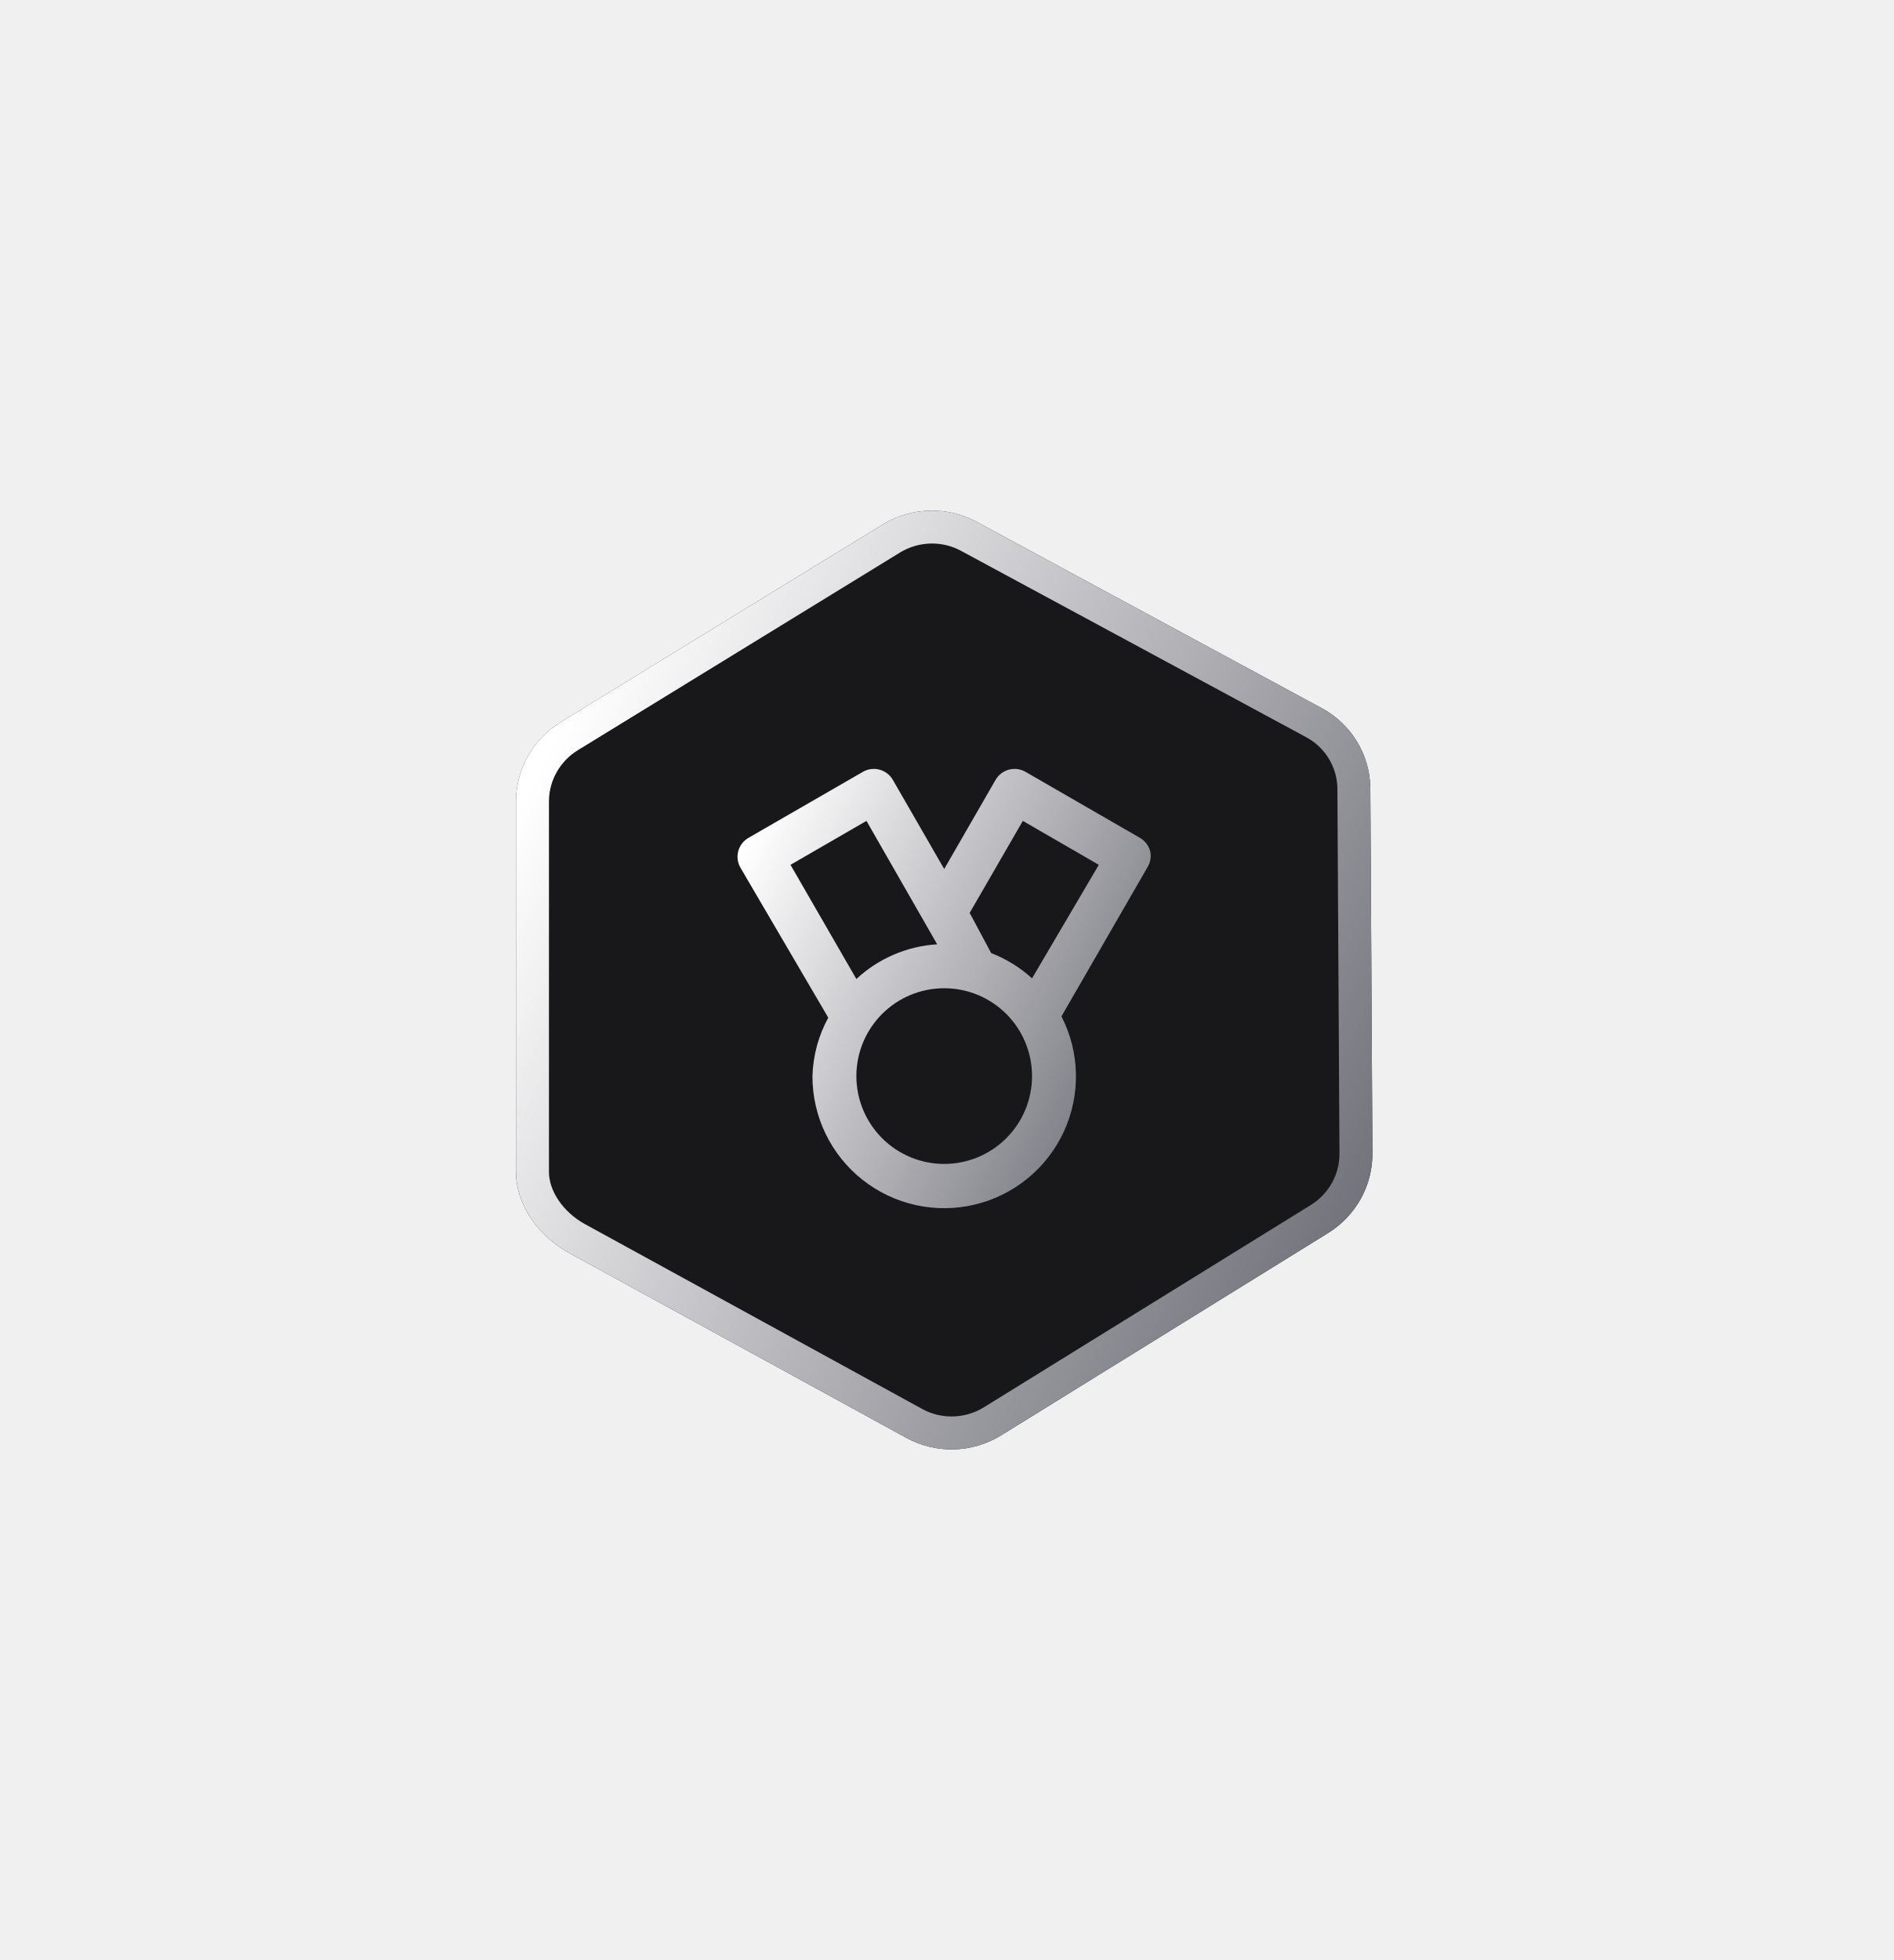
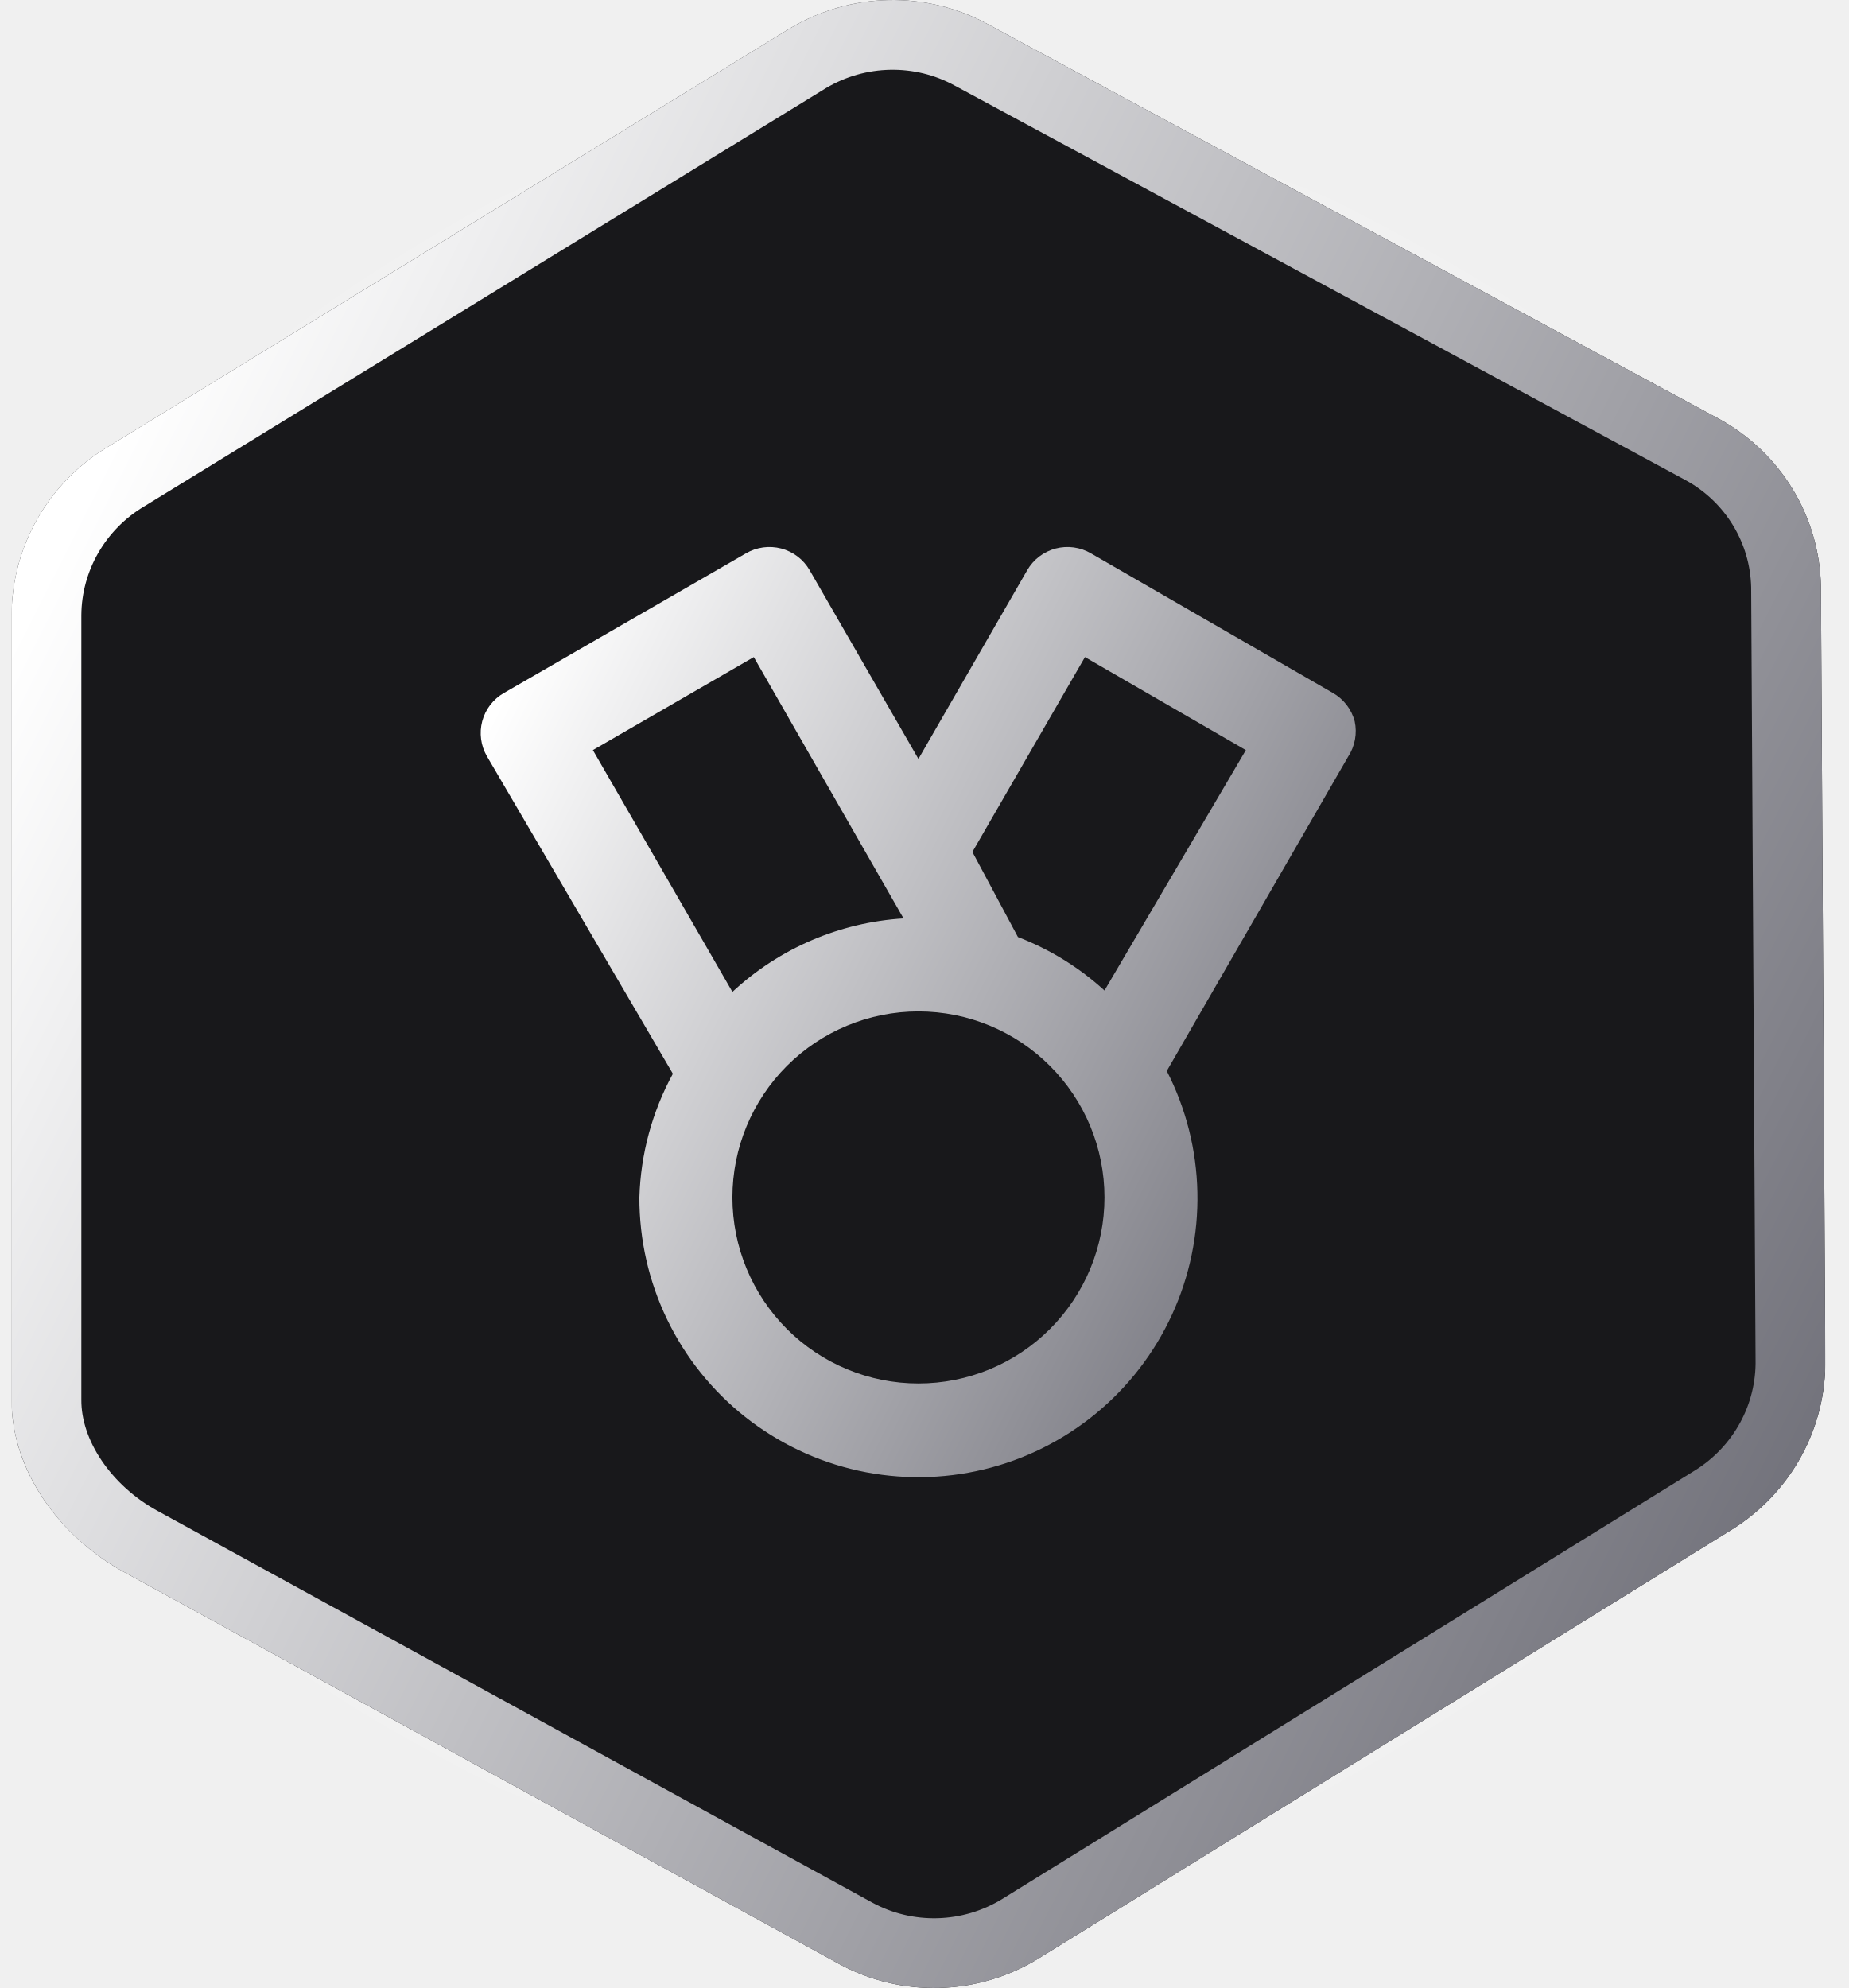
- <svg xmlns="http://www.w3.org/2000/svg" width="115" height="119" viewBox="0 0 115 119" fill="none">
-   <g filter="url(#filter0_d_1108_50662)">
-     <path d="M34.099 43.808L53.645 31.815C55.39 30.771 57.558 30.727 59.333 31.7L80.29 43.014C82.054 43.981 83.164 45.807 83.205 47.809L83.331 69.941C83.372 71.936 82.349 73.806 80.638 74.865L60.797 87.141C59.043 88.227 56.839 88.287 55.037 87.3L34.55 76.071C32.738 75.078 31.319 73.18 31.332 71.122L31.332 48.624C31.345 46.654 32.394 44.828 34.099 43.808Z" fill="#18181B" />
-     <path d="M34.612 44.666L34.612 44.666L34.622 44.66L54.164 32.67C55.604 31.81 57.392 31.776 58.852 32.577L58.852 32.577L58.858 32.58L79.809 43.891C79.811 43.892 79.811 43.892 79.812 43.893C81.26 44.688 82.169 46.183 82.205 47.823L82.331 69.946L82.331 69.954L82.331 69.961C82.365 71.599 81.525 73.14 80.112 74.015L60.271 86.291C58.822 87.188 57.002 87.236 55.518 86.423L35.03 75.194C33.449 74.327 32.322 72.725 32.332 71.129V71.122L32.332 48.631C32.332 48.63 32.332 48.629 32.332 48.628C32.344 47.012 33.205 45.508 34.612 44.666Z" stroke="url(#paint0_linear_1108_50662)" stroke-width="2" />
+ <svg xmlns="http://www.w3.org/2000/svg" width="53" height="57" viewBox="0 0 53 57" fill="none">
+   <g clip-path="url(#clip0_1108_50662)">
+     <g filter="url(#filter0_d_1108_50662)">
+       <path d="M3.099 12.808L22.645 0.815C24.39 -0.229 26.558 -0.273 28.333 0.7L49.29 12.014C51.054 12.981 52.164 14.807 52.205 16.809L52.331 38.941C52.372 40.936 51.349 42.806 49.638 43.865L29.797 56.141C28.043 57.227 25.839 57.287 24.037 56.3L3.55 45.071C1.738 44.078 0.318 42.18 0.332 40.122L0.332 17.625C0.345 15.654 1.394 13.828 3.099 12.808Z" fill="#18181B" />
+       <path d="M3.612 13.666L3.612 13.666L3.622 13.66L23.164 1.67C24.604 0.81 26.392 0.777 27.852 1.577L27.852 1.577L27.858 1.58L48.809 12.891C48.81 12.892 48.811 12.892 48.812 12.893C50.26 13.688 51.169 15.183 51.205 16.823L51.331 38.946L51.331 38.954L51.331 38.961C51.365 40.599 50.525 42.14 49.112 43.015L29.271 55.291C27.822 56.188 26.002 56.236 24.518 55.423L4.03 44.194C2.449 43.327 1.322 41.725 1.332 40.129V40.122L1.332 17.631C1.332 17.63 1.332 17.629 1.332 17.628C1.344 16.012 2.205 14.508 3.612 13.666Z" stroke="url(#paint0_linear_1108_50662)" stroke-width="2" />
+     </g>
+     <path d="M38.838 20.68C38.792 20.51 38.714 20.35 38.606 20.21C38.498 20.071 38.364 19.954 38.211 19.867L31.278 15.867C31.127 15.778 30.959 15.72 30.785 15.696C30.611 15.672 30.435 15.683 30.265 15.727C30.095 15.772 29.936 15.85 29.796 15.956C29.657 16.062 29.539 16.195 29.451 16.347L26.331 21.76L23.211 16.347C23.123 16.195 23.006 16.062 22.866 15.956C22.726 15.85 22.567 15.772 22.398 15.727C22.228 15.683 22.051 15.672 21.877 15.696C21.703 15.72 21.536 15.778 21.384 15.867L14.451 19.867C14.298 19.954 14.164 20.071 14.056 20.21C13.949 20.35 13.87 20.51 13.825 20.68C13.736 21.018 13.784 21.377 13.958 21.68L19.291 30.787C18.696 31.877 18.367 33.092 18.331 34.333C18.328 35.544 18.6 36.74 19.126 37.831C19.652 38.922 20.419 39.879 21.369 40.63C22.32 41.381 23.428 41.906 24.61 42.167C25.793 42.427 27.02 42.416 28.197 42.133C29.375 41.851 30.473 41.305 31.409 40.536C32.345 39.768 33.094 38.797 33.6 37.696C34.106 36.596 34.355 35.395 34.329 34.184C34.304 32.974 34.003 31.784 33.451 30.707L38.651 21.693C38.748 21.545 38.814 21.379 38.846 21.205C38.878 21.031 38.876 20.853 38.838 20.68ZM16.998 21.507L21.611 18.84L25.904 26.333C24.074 26.446 22.34 27.191 20.998 28.44L16.998 21.507ZM26.331 39.667C24.917 39.667 23.56 39.105 22.56 38.105C21.56 37.104 20.998 35.748 20.998 34.333C20.998 32.919 21.56 31.562 22.56 30.562C23.56 29.562 24.917 29 26.331 29C27.746 29 29.102 29.562 30.102 30.562C31.103 31.562 31.665 32.919 31.665 34.333C31.665 35.748 31.103 37.104 30.102 38.105C29.102 39.105 27.746 39.667 26.331 39.667ZM31.665 28.4C30.941 27.739 30.099 27.219 29.184 26.867L27.878 24.427L31.105 18.84L35.718 21.507L31.665 28.4Z" fill="url(#paint1_linear_1108_50662)" />
  </g>
-   <path d="M69.838 51.68C69.792 51.51 69.713 51.35 69.606 51.211C69.498 51.071 69.364 50.954 69.211 50.867L62.278 46.867C62.127 46.778 61.959 46.72 61.785 46.696C61.611 46.672 61.435 46.683 61.265 46.727C61.095 46.772 60.936 46.85 60.796 46.956C60.657 47.062 60.539 47.195 60.451 47.347L57.331 52.76L54.211 47.347C54.123 47.195 54.006 47.062 53.866 46.956C53.726 46.85 53.567 46.772 53.398 46.727C53.228 46.683 53.051 46.672 52.877 46.696C52.703 46.72 52.536 46.778 52.385 46.867L45.451 50.867C45.298 50.954 45.164 51.071 45.056 51.211C44.949 51.35 44.87 51.51 44.825 51.68C44.736 52.018 44.784 52.377 44.958 52.68L50.291 61.787C49.696 62.877 49.367 64.092 49.331 65.333C49.328 66.544 49.6 67.74 50.126 68.831C50.653 69.922 51.419 70.879 52.37 71.63C53.319 72.381 54.428 72.906 55.61 73.167C56.793 73.427 58.02 73.416 59.197 73.133C60.375 72.851 61.473 72.305 62.409 71.536C63.345 70.768 64.094 69.796 64.6 68.696C65.106 67.596 65.355 66.395 65.329 65.184C65.304 63.974 65.003 62.784 64.451 61.707L69.651 52.693C69.748 52.545 69.814 52.379 69.846 52.205C69.878 52.031 69.876 51.853 69.838 51.68ZM47.998 52.507L52.611 49.84L56.904 57.333C55.074 57.446 53.34 58.191 51.998 59.44L47.998 52.507ZM57.331 70.667C55.917 70.667 54.56 70.105 53.56 69.105C52.56 68.104 51.998 66.748 51.998 65.333C51.998 63.919 52.56 62.562 53.56 61.562C54.56 60.562 55.917 60 57.331 60C58.746 60 60.102 60.562 61.102 61.562C62.103 62.562 62.664 63.919 62.664 65.333C62.664 66.748 62.103 68.104 61.102 69.105C60.102 70.105 58.746 70.667 57.331 70.667ZM62.664 59.4C61.941 58.739 61.099 58.219 60.184 57.867L58.878 55.427L62.105 49.84L66.718 52.507L62.664 59.4Z" fill="url(#paint1_linear_1108_50662)" />
  <defs>
-     <filter id="filter0_d_1108_50662" x="0.332" y="0" width="114" height="119" filterUnits="userSpaceOnUse" color-interpolation-filters="sRGB">
+     <filter id="filter0_d_1108_50662" x="-30.668" y="-31" width="114" height="119" filterUnits="userSpaceOnUse" color-interpolation-filters="sRGB">
      <feFlood flood-opacity="0" result="BackgroundImageFix" />
      <feColorMatrix in="SourceAlpha" type="matrix" values="0 0 0 0 0 0 0 0 0 0 0 0 0 0 0 0 0 0 127 0" result="hardAlpha" />
      <feOffset />
      <feGaussianBlur stdDeviation="15.5" />
      <feComposite in2="hardAlpha" operator="out" />
      <feColorMatrix type="matrix" values="0 0 0 0 1 0 0 0 0 1 0 0 0 0 1 0 0 0 0.07 0" />
      <feBlend mode="normal" in2="BackgroundImageFix" result="effect1_dropShadow_1108_50662" />
      <feBlend mode="normal" in="SourceGraphic" in2="effect1_dropShadow_1108_50662" result="shape" />
    </filter>
-     <linearGradient id="paint0_linear_1108_50662" x1="31.842" y1="48.482" x2="82.9" y2="74.3" gradientUnits="userSpaceOnUse">
+     <linearGradient id="paint0_linear_1108_50662" x1="0.842" y1="17.482" x2="51.9" y2="43.3" gradientUnits="userSpaceOnUse">
      <stop stop-color="white" />
      <stop offset="1" stop-color="#71717A" />
    </linearGradient>
-     <linearGradient id="paint1_linear_1108_50662" x1="44.711" y1="52.383" x2="70.543" y2="65.454" gradientUnits="userSpaceOnUse">
+     <linearGradient id="paint1_linear_1108_50662" x1="13.711" y1="21.383" x2="39.543" y2="34.454" gradientUnits="userSpaceOnUse">
      <stop stop-color="white" />
      <stop offset="1" stop-color="#71717A" />
    </linearGradient>
+     <clipPath id="clip0_1108_50662">
+       <rect width="52" height="57" fill="white" transform="translate(0.332031)" />
+     </clipPath>
  </defs>
</svg>
